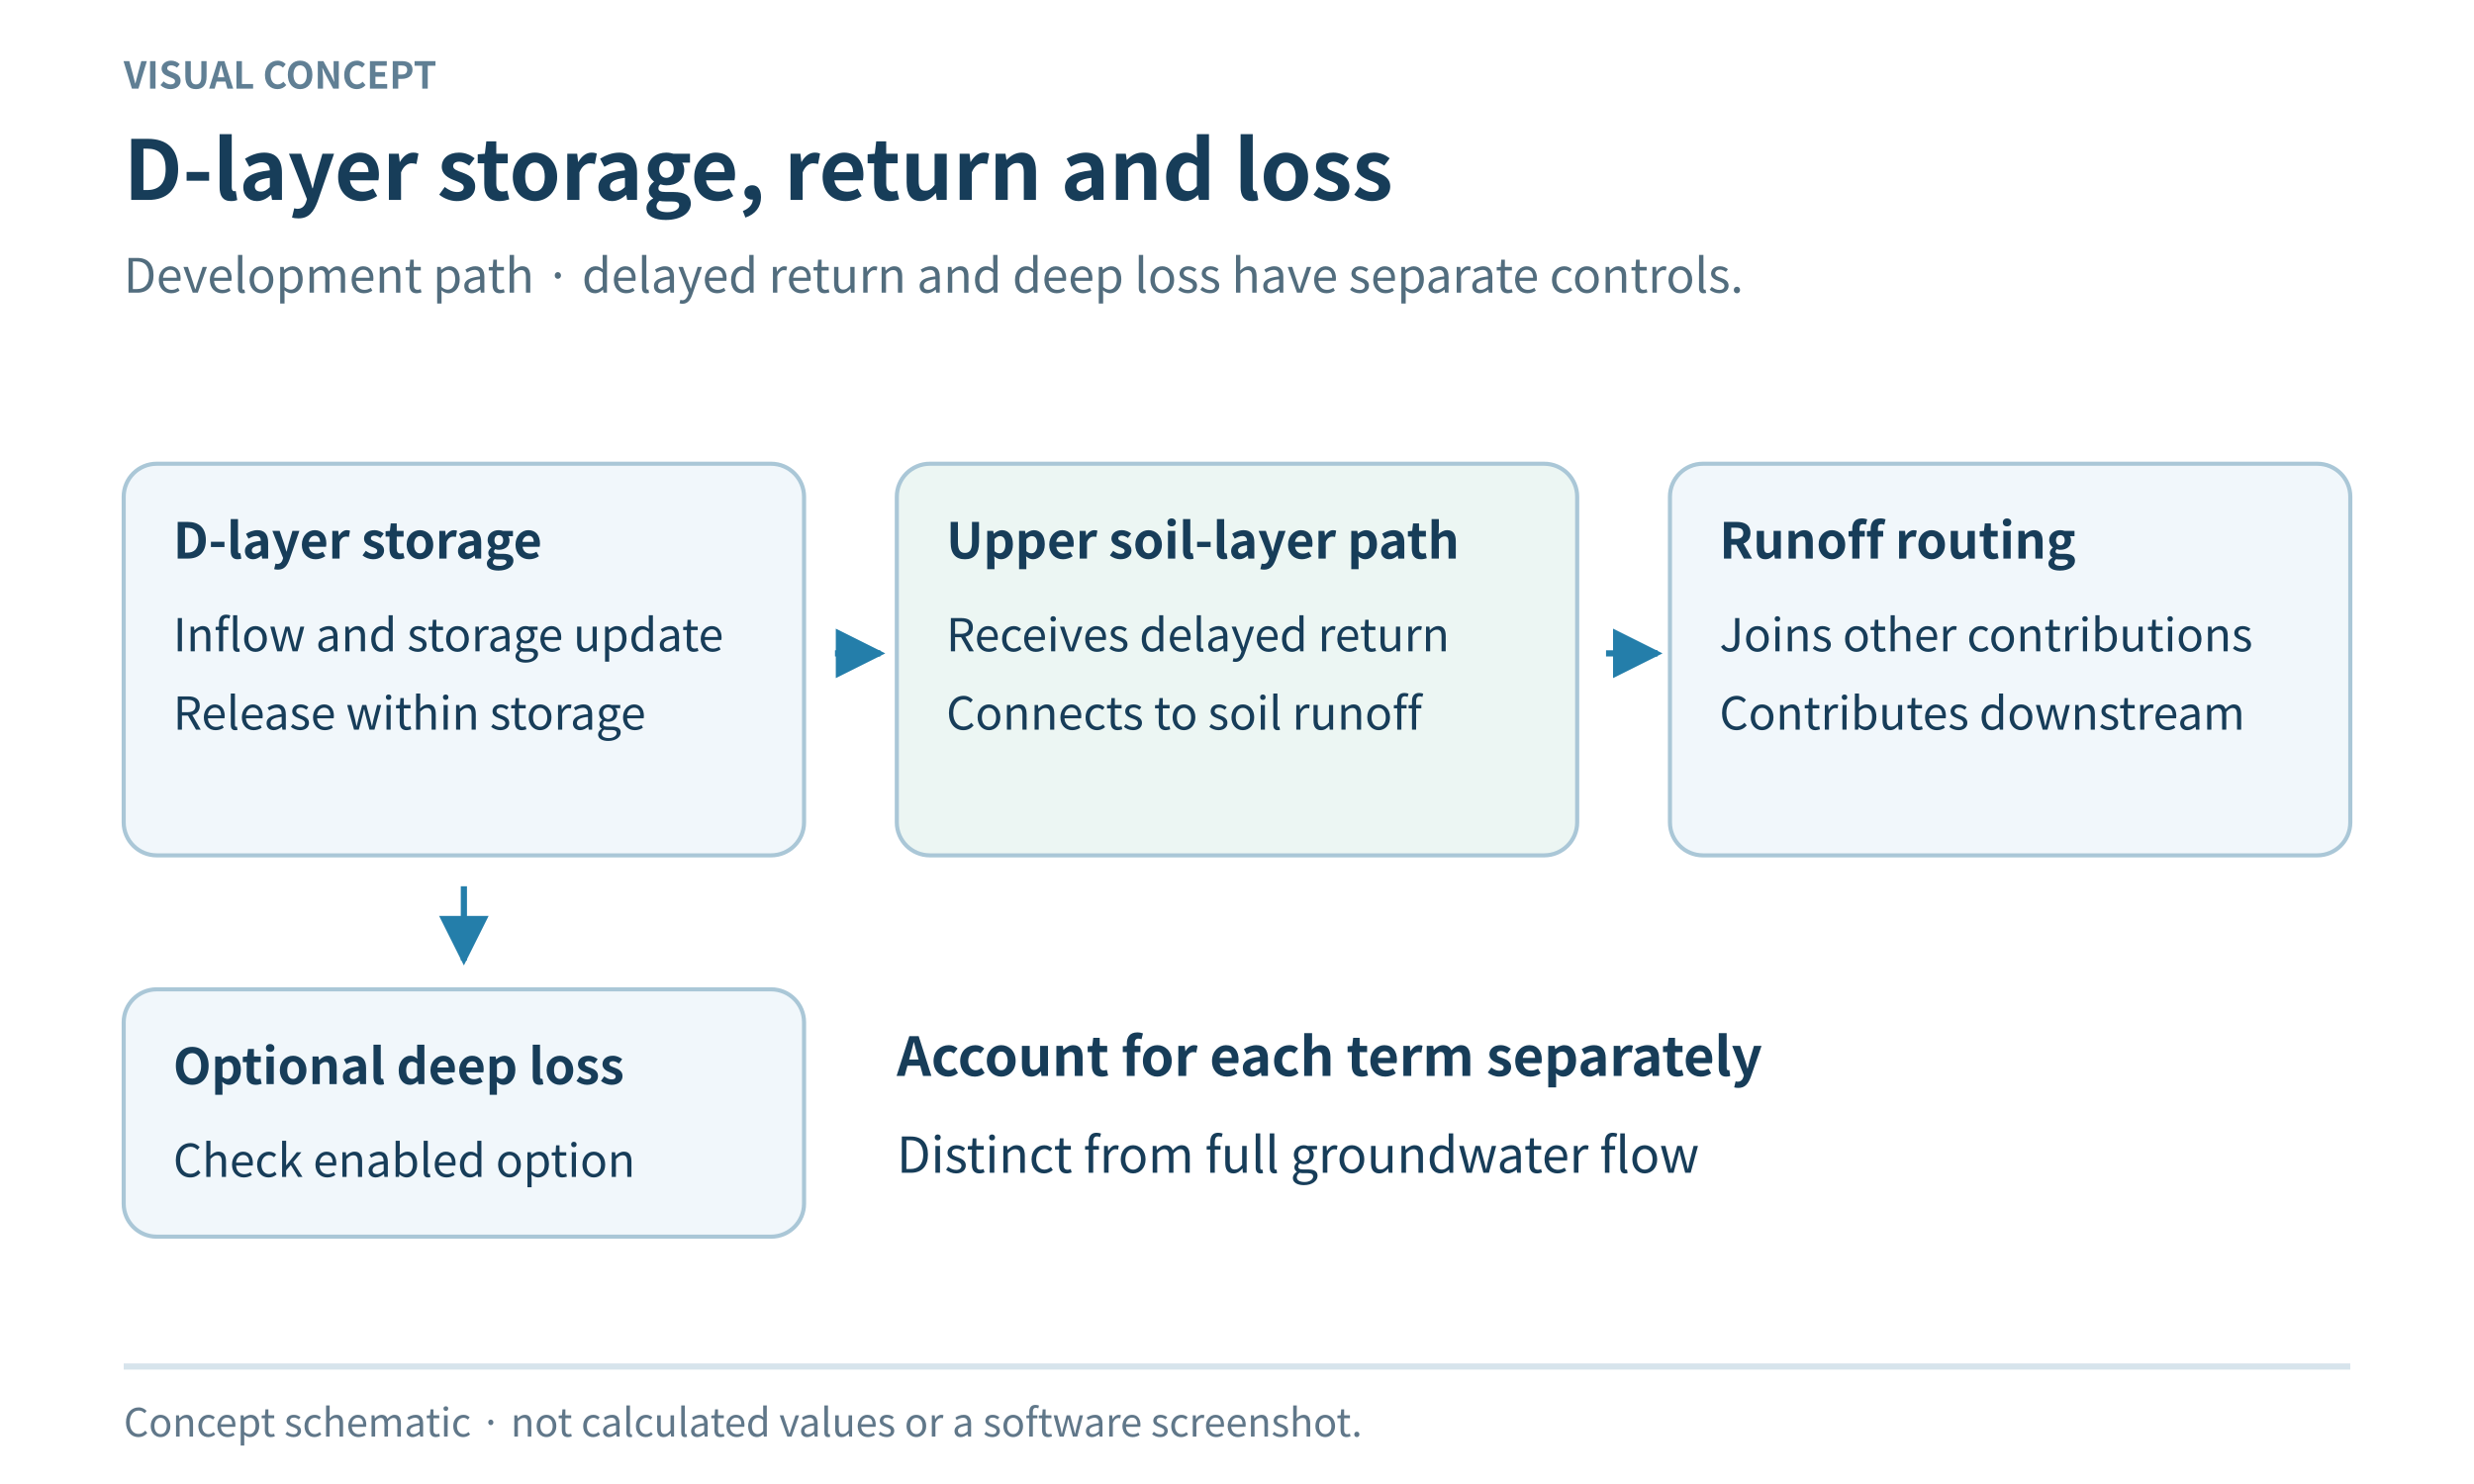
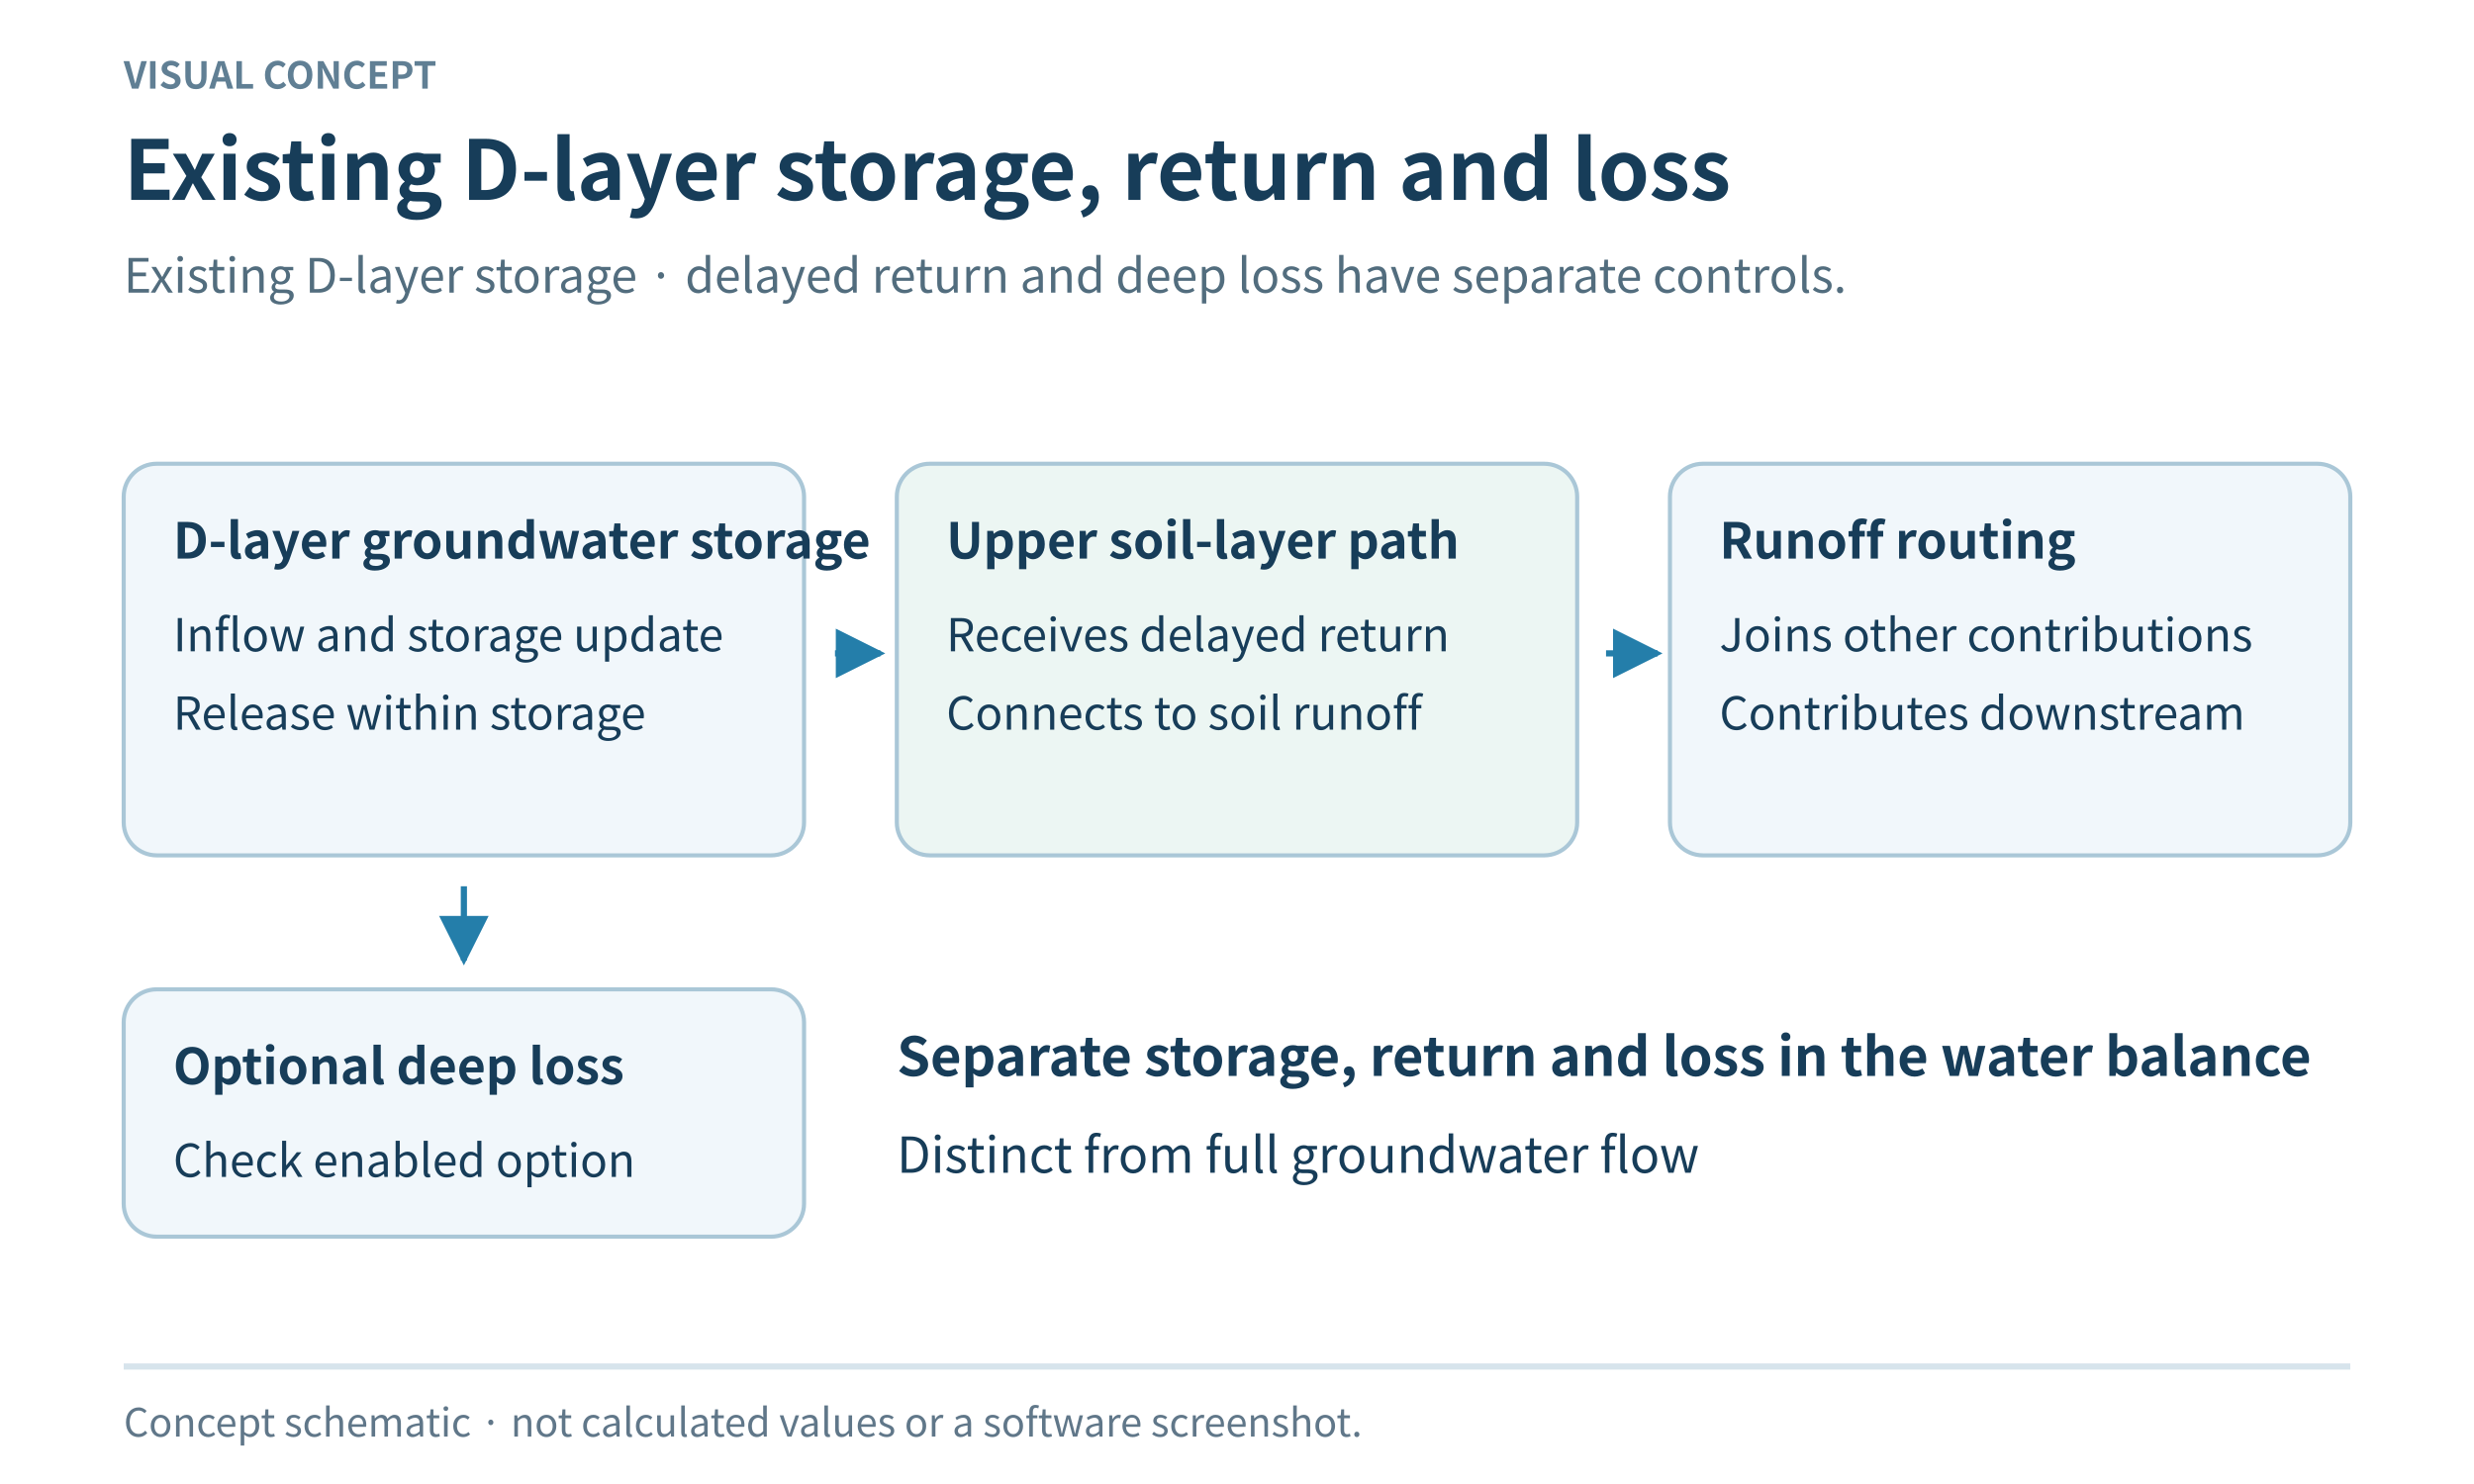
<svg xmlns="http://www.w3.org/2000/svg" width="1200" height="720" viewBox="0 0 1200 720" role="img" aria-labelledby="title desc">
  <defs>
    <marker id="arrow" viewBox="0 0 10 10" refX="9" refY="5" markerWidth="8" markerHeight="8" orient="auto-start-reverse">
      <path d="M0 0 10 5 0 10Z" fill="#247eaa" />
    </marker>
    <pattern id="missing" width="12" height="12" patternUnits="userSpaceOnUse">
      <path d="M-3 3 3-3 M0 12 12 0 M9 15 15 9" stroke="#b2bdc5" stroke-width="2" />
    </pattern>
  </defs>
  <rect width="1200" height="720" fill="#fff" />
  <g font-family="Noto Sans CJK KR,Noto Sans KR,Malgun Gothic,Arial,sans-serif">
    <text x="60" y="43" font-size="18" font-weight="600" text-anchor="start" fill="#607f94">VISUAL CONCEPT</text>
-     <text x="60" y="97" font-size="40" font-weight="700" text-anchor="start" fill="#173d59">D-layer storage, return and loss</text>
-     <text x="60" y="142" font-size="23" font-weight="400" text-anchor="start" fill="#526d7e">Development path · delayed return and deep loss have separate controls.</text>
+     <text x="60" y="97" font-size="40" font-weight="700" text-anchor="start" fill="#173d59">Existing D-layer storage, return and loss</text>
+     <text x="60" y="142" font-size="23" font-weight="400" text-anchor="start" fill="#526d7e">Existing D-layer storage · delayed return and deep loss have separate controls.</text>
    <rect x="60" y="225" width="330" height="190" rx="16" fill="#f1f7fb" stroke="#aac7d7" stroke-width="2" />
-     <text x="84" y="271" font-size="24" font-weight="700" text-anchor="start" fill="#173d59">D-layer storage</text>
+     <text x="84" y="271" font-size="24" font-weight="700" text-anchor="start" fill="#173d59">D-layer groundwater storage</text>
    <text x="84" y="316" font-size="22" font-weight="400" text-anchor="start" fill="#173d59">Inflow and storage update</text>
    <text x="84" y="354" font-size="22" font-weight="400" text-anchor="start" fill="#173d59">Release within storage</text>
    <line x1="405" y1="317" x2="427" y2="317" stroke="#247eaa" stroke-width="3" marker-end="url(#arrow)" />
    <rect x="435" y="225" width="330" height="190" rx="16" fill="#ecf6f3" stroke="#aac7d7" stroke-width="2" />
    <text x="459" y="271" font-size="24" font-weight="700" text-anchor="start" fill="#173d59">Upper soil-layer path</text>
    <text x="459" y="316" font-size="22" font-weight="400" text-anchor="start" fill="#173d59">Receives delayed return</text>
    <text x="459" y="354" font-size="22" font-weight="400" text-anchor="start" fill="#173d59">Connects to soil runoff</text>
    <line x1="779" y1="317" x2="804" y2="317" stroke="#247eaa" stroke-width="3" marker-end="url(#arrow)" />
    <rect x="810" y="225" width="330" height="190" rx="16" fill="#f1f7fb" stroke="#aac7d7" stroke-width="2" />
    <text x="834" y="271" font-size="24" font-weight="700" text-anchor="start" fill="#173d59">Runoff routing</text>
    <text x="834" y="316" font-size="22" font-weight="400" text-anchor="start" fill="#173d59">Joins other contributions</text>
    <text x="834" y="354" font-size="22" font-weight="400" text-anchor="start" fill="#173d59">Contributes downstream</text>
    <path d="M225 430V466" fill="none" stroke="#247eaa" stroke-width="3" marker-end="url(#arrow)" />
    <rect x="60" y="480" width="330" height="120" rx="16" fill="#f1f7fb" stroke="#aac7d7" stroke-width="2" />
    <text x="84" y="526" font-size="24" font-weight="700" text-anchor="start" fill="#173d59">Optional deep loss</text>
    <text x="84" y="571" font-size="22" font-weight="400" text-anchor="start" fill="#173d59">Check enabled option</text>
-     <text x="435" y="522" font-size="26" font-weight="600" text-anchor="start" fill="#173d59">Account for each term separately</text>
+     <text x="435" y="522" font-size="26" font-weight="600" text-anchor="start" fill="#173d59">Separate storage, return and loss in the water balance</text>
    <text x="435" y="569" font-size="24" font-weight="400" text-anchor="start" fill="#173d59">Distinct from full groundwater flow</text>
    <line x1="60" y1="663" x2="1140" y2="663" stroke="#d7e4ec" stroke-width="3" />
    <text x="60" y="697" font-size="19" font-weight="400" text-anchor="start" fill="#607789">Concept schematic · not calculated values or a software screenshot.</text>
  </g>
</svg>
